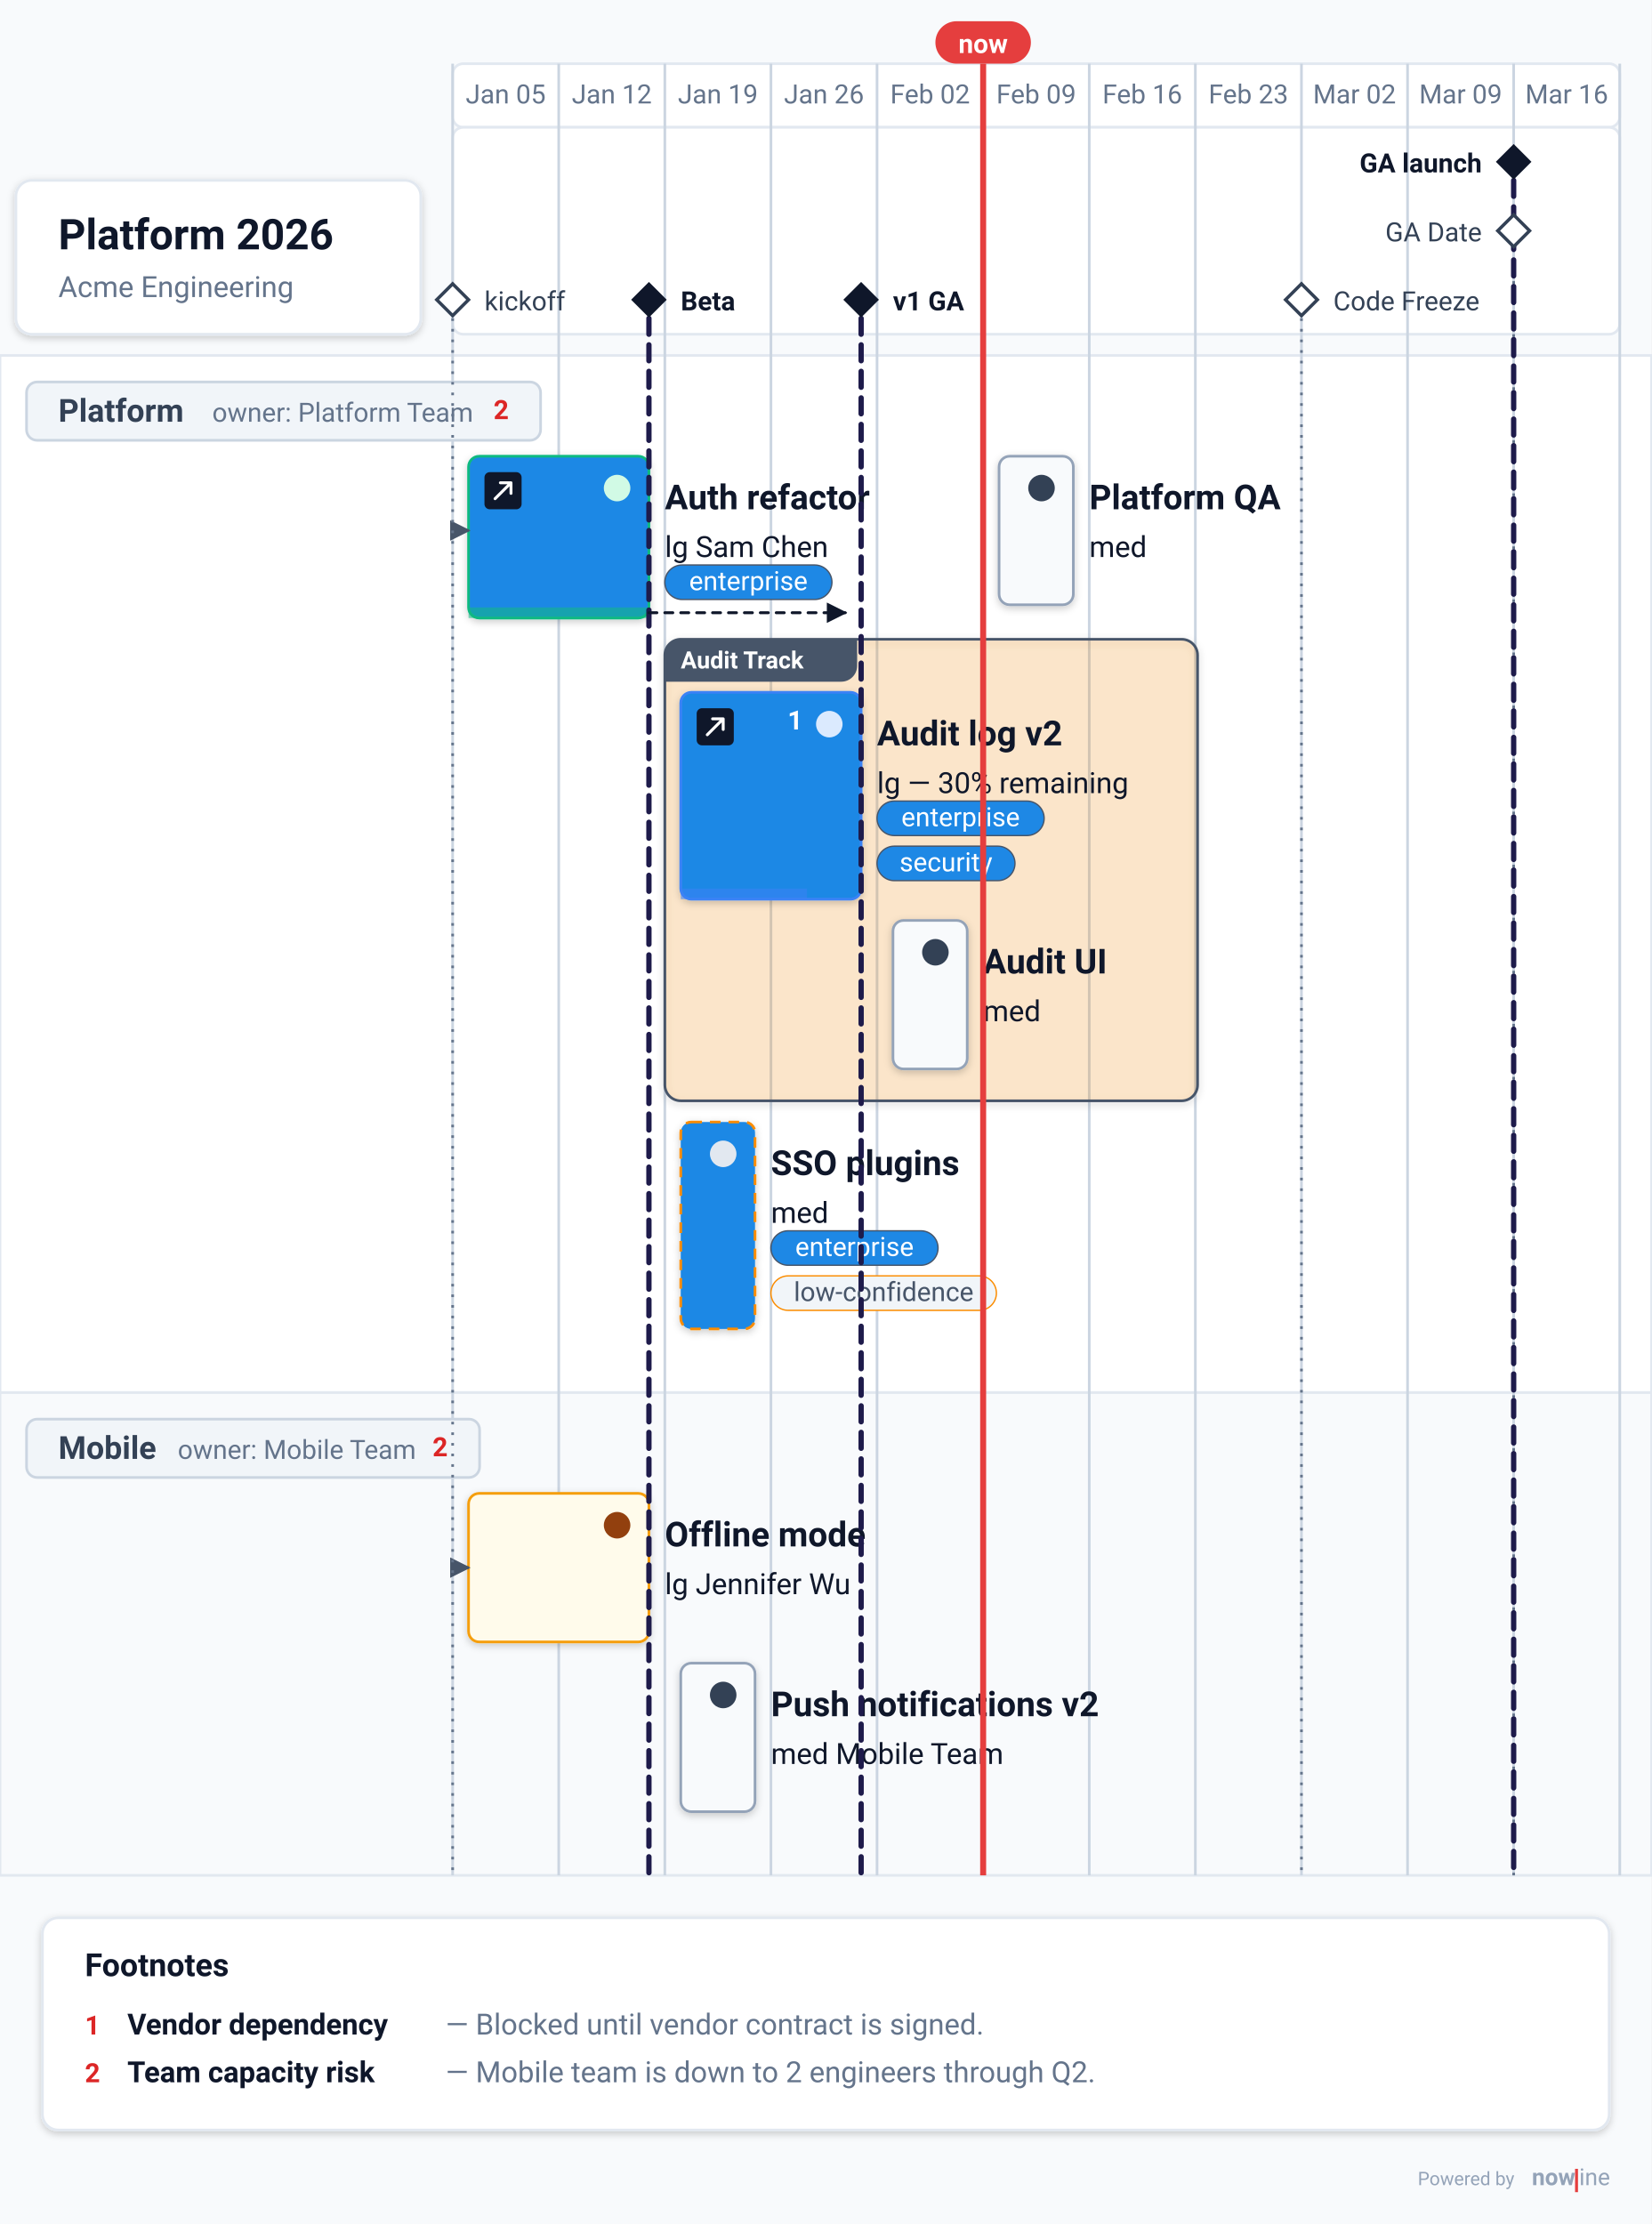
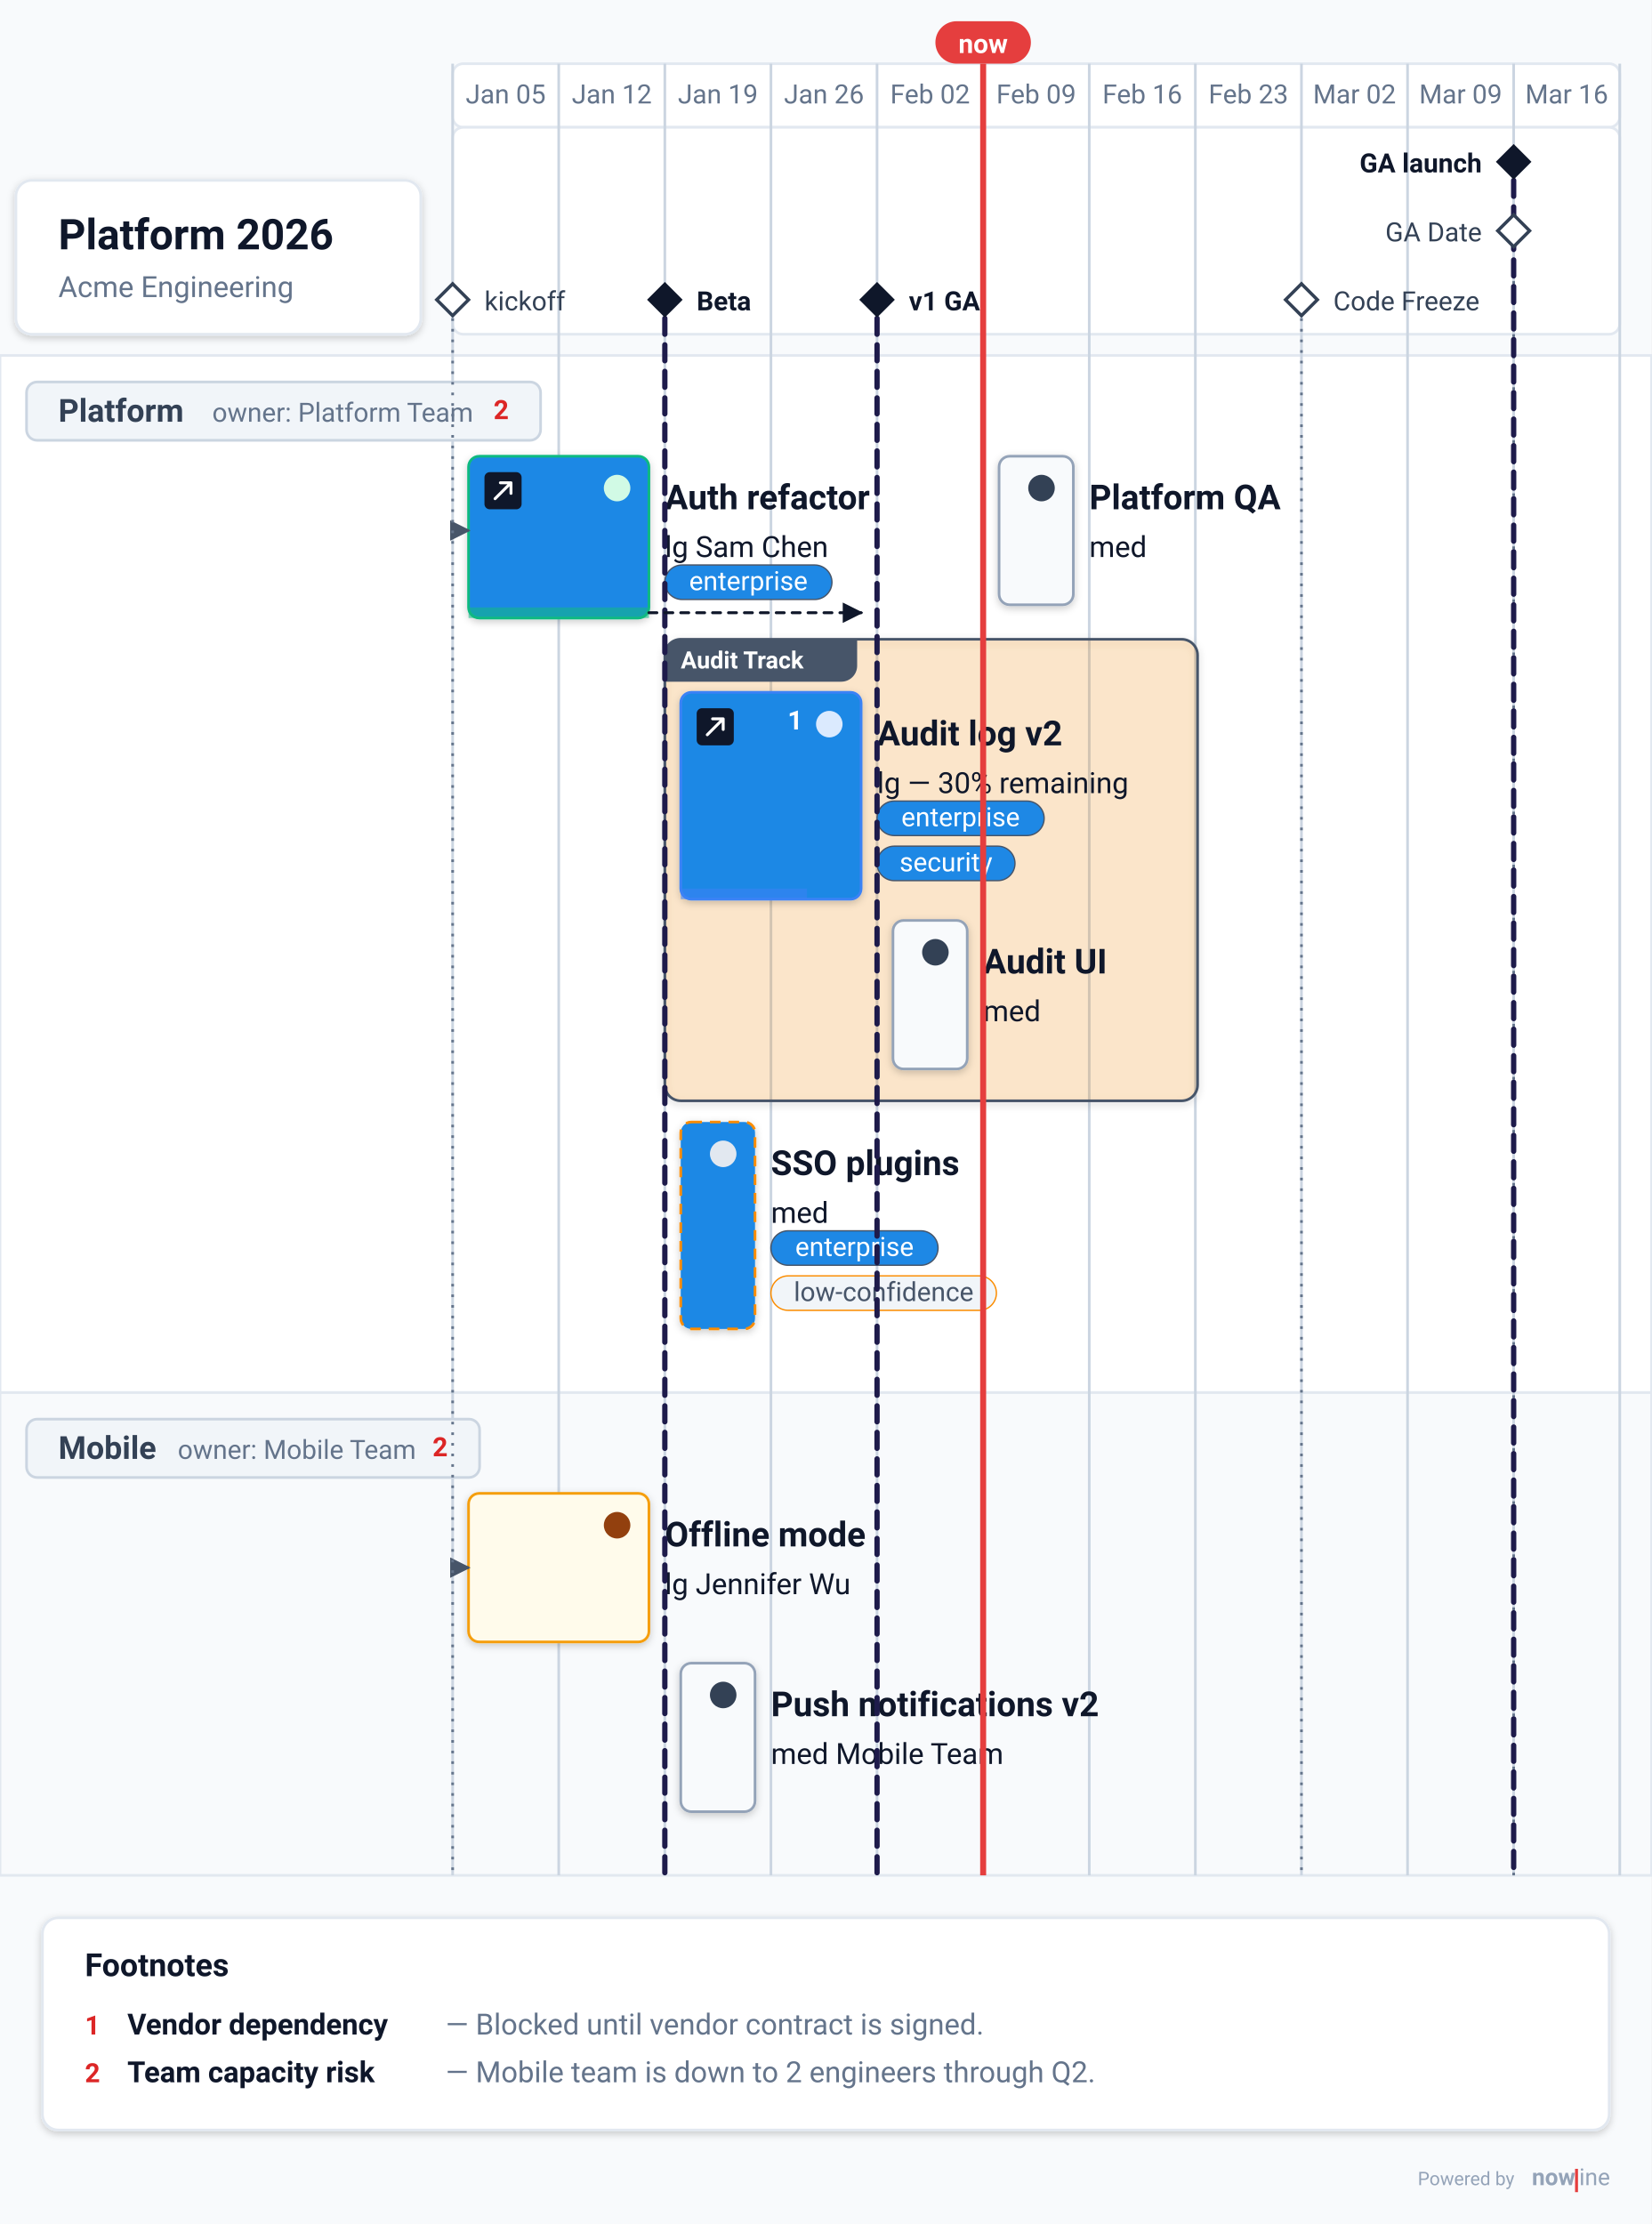
<svg xmlns="http://www.w3.org/2000/svg" data-generator="nowline" data-theme="light" height="838.44" viewBox="0 0 622.64 838.44" width="622.64">
  <defs>
    <filter height="200%" id="nl-0-root-shadow-subtle" width="200%" x="-50%" y="-50%">
      <feGaussianBlur in="SourceAlpha" stdDeviation="1.5" />
      <feOffset dx="0" dy="1" result="offsetblur" />
      <feComponentTransfer>
        <feFuncA type="linear" slope="0.2" />
      </feComponentTransfer>
      <feMerge>
        <feMergeNode />
        <feMergeNode in="SourceGraphic" />
      </feMerge>
    </filter>
    <filter height="200%" id="nl-0-root-shadow-soft" width="200%" x="-50%" y="-50%">
      <feGaussianBlur in="SourceAlpha" stdDeviation="5" />
      <feOffset dx="0" dy="3" result="offsetblur" />
      <feComponentTransfer>
        <feFuncA type="linear" slope="0.3" />
      </feComponentTransfer>
      <feMerge>
        <feMergeNode />
        <feMergeNode in="SourceGraphic" />
      </feMerge>
    </filter>
    <filter height="200%" id="nl-0-root-shadow-hard" width="200%" x="-50%" y="-50%">
      <feGaussianBlur in="SourceAlpha" stdDeviation="0" />
      <feOffset dx="2" dy="2" result="offsetblur" />
      <feComponentTransfer>
        <feFuncA type="linear" slope="0.45" />
      </feComponentTransfer>
      <feMerge>
        <feMergeNode />
        <feMergeNode in="SourceGraphic" />
      </feMerge>
    </filter>
    <marker id="nl-0-root-arrow" viewBox="0 0 10 10" refX="9" refY="5" markerWidth="7" markerHeight="7" orient="auto">
      <path d="M 0 0 L 10 5 L 0 10 z" fill="#475569" />
    </marker>
    <marker id="nl-0-root-arrow-light" viewBox="0 0 10 10" refX="9" refY="5" markerWidth="7" markerHeight="7" orient="auto">
      <path d="M 0 0 L 10 5 L 0 10 z" fill="#94a3b8" />
    </marker>
    <marker id="nl-0-root-arrow-dark" viewBox="0 0 10 10" refX="9" refY="5" markerWidth="7" markerHeight="7" orient="auto">
      <path d="M 0 0 L 10 5 L 0 10 z" fill="#0f172a" />
    </marker>
  </defs>
  <rect fill="#f8fafc" height="838.44" width="622.64" x="0" y="0" />
  <g data-layer="timeline">
    <rect fill="#ffffff" height="24" rx="4" ry="4" stroke="#e2e8f0" stroke-width="1" width="440" x="170.64" y="24" />
    <rect fill="#ffffff" height="78" rx="4" ry="4" stroke="#e2e8f0" stroke-width="1" width="440" x="170.64" y="48" />
    <text fill="#64748b" font-family="system-ui, -apple-system, &quot;Segoe UI&quot;, Roboto, sans-serif" font-size="10" text-anchor="middle" x="190.64" y="39">Jan 05</text>
    <text fill="#64748b" font-family="system-ui, -apple-system, &quot;Segoe UI&quot;, Roboto, sans-serif" font-size="10" text-anchor="middle" x="230.64" y="39">Jan 12</text>
    <text fill="#64748b" font-family="system-ui, -apple-system, &quot;Segoe UI&quot;, Roboto, sans-serif" font-size="10" text-anchor="middle" x="270.64" y="39">Jan 19</text>
    <text fill="#64748b" font-family="system-ui, -apple-system, &quot;Segoe UI&quot;, Roboto, sans-serif" font-size="10" text-anchor="middle" x="310.64" y="39">Jan 26</text>
    <text fill="#64748b" font-family="system-ui, -apple-system, &quot;Segoe UI&quot;, Roboto, sans-serif" font-size="10" text-anchor="middle" x="350.64" y="39">Feb 02</text>
    <text fill="#64748b" font-family="system-ui, -apple-system, &quot;Segoe UI&quot;, Roboto, sans-serif" font-size="10" text-anchor="middle" x="390.64" y="39">Feb 09</text>
    <text fill="#64748b" font-family="system-ui, -apple-system, &quot;Segoe UI&quot;, Roboto, sans-serif" font-size="10" text-anchor="middle" x="430.64" y="39">Feb 16</text>
    <text fill="#64748b" font-family="system-ui, -apple-system, &quot;Segoe UI&quot;, Roboto, sans-serif" font-size="10" text-anchor="middle" x="470.64" y="39">Feb 23</text>
    <text fill="#64748b" font-family="system-ui, -apple-system, &quot;Segoe UI&quot;, Roboto, sans-serif" font-size="10" text-anchor="middle" x="510.64" y="39">Mar 02</text>
    <text fill="#64748b" font-family="system-ui, -apple-system, &quot;Segoe UI&quot;, Roboto, sans-serif" font-size="10" text-anchor="middle" x="550.64" y="39">Mar 09</text>
    <text fill="#64748b" font-family="system-ui, -apple-system, &quot;Segoe UI&quot;, Roboto, sans-serif" font-size="10" text-anchor="middle" x="590.64" y="39">Mar 16</text>
  </g>
  <g data-id="platform" data-layer="swimlane-bg">
    <rect fill="#ffffff" height="391" stroke="#e2e8f0" stroke-width="1" width="622.64" x="0" y="134" />
  </g>
  <g data-id="mobile" data-layer="swimlane-bg">
    <rect fill="#f8fafc" height="182" stroke="#e2e8f0" stroke-width="1" width="622.64" x="0" y="525" />
  </g>
  <g data-layer="grid">
    <line stroke="#cbd5e1" stroke-width="1" x1="170.64" x2="170.64" y1="24" y2="707" />
    <line stroke="#cbd5e1" stroke-width="1" x1="210.64" x2="210.64" y1="24" y2="707" />
    <line stroke="#cbd5e1" stroke-width="1" x1="250.64" x2="250.64" y1="24" y2="707" />
    <line stroke="#cbd5e1" stroke-width="1" x1="290.64" x2="290.64" y1="24" y2="707" />
    <line stroke="#cbd5e1" stroke-width="1" x1="330.64" x2="330.64" y1="24" y2="707" />
    <line stroke="#cbd5e1" stroke-width="1" x1="370.64" x2="370.64" y1="24" y2="707" />
    <line stroke="#cbd5e1" stroke-width="1" x1="410.64" x2="410.64" y1="24" y2="707" />
    <line stroke="#cbd5e1" stroke-width="1" x1="450.64" x2="450.64" y1="24" y2="707" />
    <line stroke="#cbd5e1" stroke-width="1" x1="490.64" x2="490.64" y1="24" y2="707" />
    <line stroke="#cbd5e1" stroke-width="1" x1="530.64" x2="530.64" y1="24" y2="707" />
    <line stroke="#cbd5e1" stroke-width="1" x1="570.64" x2="570.64" y1="24" y2="707" />
    <line stroke="#cbd5e1" stroke-width="1" x1="610.64" x2="610.64" y1="24" y2="707" />
  </g>
  <g data-id="platform" data-layer="swimlane">
    <rect fill="#f1f5f9" height="22" rx="4" ry="4" stroke="#cbd5e1" stroke-width="1" width="193.8" x="10" y="144" />
    <text fill="#334155" font-family="system-ui, -apple-system, &quot;Segoe UI&quot;, Roboto, sans-serif" font-size="12" font-weight="600" x="22" y="159">Platform</text>
    <text fill="#64748b" font-family="system-ui, -apple-system, &quot;Segoe UI&quot;, Roboto, sans-serif" font-size="10" x="80" y="159">owner: Platform Team</text>
    <text fill="#dc2626" font-family="system-ui, -apple-system, &quot;Segoe UI&quot;, Roboto, sans-serif" font-size="10" font-weight="700" text-anchor="end" x="191.8" y="158">2</text>
    <g data-id="auth-refactor" data-layer="item">
      <rect fill="#1e88e5" filter="url(#nl-0-root-shadow-subtle)" height="61" rx="4" ry="4" stroke="#10b981" stroke-width="1" width="68" x="176.64" y="172" />
      <rect fill="#10b981" height="4" opacity="0.55" width="68" x="176.64" y="229" />
      <circle cx="232.64" cy="184" fill="#d1fae5" r="5" />
      <text fill="#0f172a" font-family="system-ui, -apple-system, &quot;Segoe UI&quot;, Roboto, sans-serif" font-size="13" font-weight="600" x="250.64" y="192">Auth refactor</text>
      <text fill="#0f172a" font-family="system-ui, -apple-system, &quot;Segoe UI&quot;, Roboto, sans-serif" font-size="11" x="250.64" y="210">lg Sam Chen</text>
      <a href="https://github.com/acme/auth/issues/123" rel="noopener" target="_blank">
        <rect fill="#0f172a" height="14" rx="2" ry="2" width="14" x="182.64" y="178" />
        <path d="M186.64 188 L192.64 182 M188.64 182 H192.64 V186" fill="none" stroke="#ffffff" stroke-linecap="round" stroke-linejoin="round" stroke-width="1.1" />
      </a>
      <rect fill="#1e88e5" height="13" rx="6.5" ry="6.5" stroke="#475569" stroke-width="0.5" width="63" x="250.64" y="213" />
      <text fill="#ffffff" font-family="system-ui, -apple-system, &quot;Segoe UI&quot;, Roboto, sans-serif" font-size="10" font-style="normal" font-weight="400" text-anchor="middle" x="282.14" y="222.5">enterprise</text>
    </g>
    <g data-layer="parallel">
      <g data-id="audit-track" data-layer="group">
        <rect fill="#fb8c00" fill-opacity="0.18" filter="url(#nl-0-root-shadow-subtle)" height="174" rx="6" ry="6" stroke="#475569" stroke-width="1" width="200.84" x="250.64" y="241" />
        <path d="M256.64 241H323.14V251A6 6 0 0 1 317.14 257H250.64V247A6 6 0 0 1 256.64 241Z" fill="#475569" />
        <text fill="#ffffff" font-family="system-ui, -apple-system, &quot;Segoe UI&quot;, Roboto, sans-serif" font-size="9" font-weight="600" x="256.64" y="252">Audit Track</text>
        <g data-id="audit-log" data-layer="item">
          <rect fill="#1e88e5" filter="url(#nl-0-root-shadow-subtle)" height="78" rx="4" ry="4" stroke="#3b82f6" stroke-width="1" width="68" x="256.64" y="261" />
          <rect fill="#3b82f6" height="4" opacity="0.55" width="47.6" x="256.64" y="335" />
          <circle cx="312.64" cy="273" fill="#dbeafe" r="5" />
          <text fill="#0f172a" font-family="system-ui, -apple-system, &quot;Segoe UI&quot;, Roboto, sans-serif" font-size="13" font-weight="600" x="330.64" y="281">Audit log v2</text>
          <text fill="#0f172a" font-family="system-ui, -apple-system, &quot;Segoe UI&quot;, Roboto, sans-serif" font-size="11" x="330.64" y="299">lg — 30% remaining</text>
          <text fill="#ffffff" font-family="system-ui, -apple-system, &quot;Segoe UI&quot;, Roboto, sans-serif" font-size="10" font-weight="700" text-anchor="end" x="302.64" y="275">1</text>
          <a href="https://wiki.acme.com/audit" rel="noopener" target="_blank">
            <rect fill="#0f172a" height="14" rx="2" ry="2" width="14" x="262.64" y="267" />
            <path d="M266.64 277 L272.64 271 M268.64 271 H272.64 V275" fill="none" stroke="#ffffff" stroke-linecap="round" stroke-linejoin="round" stroke-width="1.1" />
          </a>
          <rect fill="#1e88e5" height="13" rx="6.5" ry="6.5" stroke="#475569" stroke-width="0.5" width="63" x="330.64" y="302" />
          <text fill="#ffffff" font-family="system-ui, -apple-system, &quot;Segoe UI&quot;, Roboto, sans-serif" font-size="10" font-style="normal" font-weight="400" text-anchor="middle" x="362.14" y="311.5">enterprise</text>
          <rect fill="#1e88e5" height="13" rx="6.5" ry="6.5" stroke="#475569" stroke-width="0.5" width="52" x="330.64" y="319" />
          <text fill="#ffffff" font-family="system-ui, -apple-system, &quot;Segoe UI&quot;, Roboto, sans-serif" font-size="10" font-style="normal" font-weight="400" text-anchor="middle" x="356.64" y="328.5">security</text>
        </g>
        <g data-id="audit-ui" data-layer="item">
          <rect fill="#f8fafc" filter="url(#nl-0-root-shadow-subtle)" height="56" rx="4" ry="4" stroke="#94a3b8" stroke-width="1" width="28" x="336.64" y="347" />
          <circle cx="352.64" cy="359" fill="#334155" r="5" />
          <text fill="#0f172a" font-family="system-ui, -apple-system, &quot;Segoe UI&quot;, Roboto, sans-serif" font-size="13" font-weight="600" x="370.64" y="367">Audit UI</text>
          <text fill="#0f172a" font-family="system-ui, -apple-system, &quot;Segoe UI&quot;, Roboto, sans-serif" font-size="11" x="370.64" y="385">med</text>
        </g>
      </g>
      <g data-id="sso" data-layer="item">
        <rect fill="#1e88e5" filter="url(#nl-0-root-shadow-subtle)" height="78" rx="4" ry="4" stroke="#fb8c00" stroke-dasharray="4 3" stroke-width="1" width="28" x="256.64" y="423" />
        <circle cx="272.64" cy="435" fill="#e2e8f0" r="5" />
        <text fill="#0f172a" font-family="system-ui, -apple-system, &quot;Segoe UI&quot;, Roboto, sans-serif" font-size="13" font-weight="600" x="290.64" y="443">SSO plugins</text>
        <text fill="#0f172a" font-family="system-ui, -apple-system, &quot;Segoe UI&quot;, Roboto, sans-serif" font-size="11" x="290.64" y="461">med</text>
        <rect fill="#1e88e5" height="13" rx="6.5" ry="6.5" stroke="#475569" stroke-width="0.5" width="63" x="290.64" y="464" />
        <text fill="#ffffff" font-family="system-ui, -apple-system, &quot;Segoe UI&quot;, Roboto, sans-serif" font-size="10" font-style="normal" font-weight="400" text-anchor="middle" x="322.14" y="473.5">enterprise</text>
        <rect fill="#f1f5f9" height="13" rx="6.5" ry="6.5" stroke="#fb8c00" stroke-width="0.5" width="85" x="290.64" y="481" />
        <text fill="#475569" font-family="system-ui, -apple-system, &quot;Segoe UI&quot;, Roboto, sans-serif" font-size="10" font-style="normal" font-weight="400" text-anchor="middle" x="333.14" y="490.5">low-confidence</text>
      </g>
    </g>
    <g data-id="platform-qa" data-layer="item">
      <rect fill="#f8fafc" filter="url(#nl-0-root-shadow-subtle)" height="56" rx="4" ry="4" stroke="#94a3b8" stroke-width="1" width="28" x="376.64" y="172" />
      <circle cx="392.64" cy="184" fill="#334155" r="5" />
      <text fill="#0f172a" font-family="system-ui, -apple-system, &quot;Segoe UI&quot;, Roboto, sans-serif" font-size="13" font-weight="600" x="410.64" y="192">Platform QA</text>
      <text fill="#0f172a" font-family="system-ui, -apple-system, &quot;Segoe UI&quot;, Roboto, sans-serif" font-size="11" x="410.64" y="210">med</text>
    </g>
  </g>
  <g data-id="mobile" data-layer="swimlane">
    <rect fill="#f1f5f9" height="22" rx="4" ry="4" stroke="#cbd5e1" stroke-width="1" width="170.8" x="10" y="535" />
    <text fill="#334155" font-family="system-ui, -apple-system, &quot;Segoe UI&quot;, Roboto, sans-serif" font-size="12" font-weight="600" x="22" y="550">Mobile</text>
    <text fill="#64748b" font-family="system-ui, -apple-system, &quot;Segoe UI&quot;, Roboto, sans-serif" font-size="10" x="67" y="550">owner: Mobile Team</text>
    <text fill="#dc2626" font-family="system-ui, -apple-system, &quot;Segoe UI&quot;, Roboto, sans-serif" font-size="10" font-weight="700" text-anchor="end" x="168.8" y="549">2</text>
    <g data-id="offline" data-layer="item">
      <rect fill="#fffbeb" filter="url(#nl-0-root-shadow-subtle)" height="56" rx="4" ry="4" stroke="#f59e0b" stroke-width="1" width="68" x="176.64" y="563" />
      <circle cx="232.64" cy="575" fill="#92400e" r="5" />
      <text fill="#0f172a" font-family="system-ui, -apple-system, &quot;Segoe UI&quot;, Roboto, sans-serif" font-size="13" font-weight="600" x="250.64" y="583">Offline mode</text>
      <text fill="#0f172a" font-family="system-ui, -apple-system, &quot;Segoe UI&quot;, Roboto, sans-serif" font-size="11" x="250.64" y="601">lg Jennifer Wu</text>
    </g>
    <g data-id="push-v2" data-layer="item">
      <rect fill="#f8fafc" filter="url(#nl-0-root-shadow-subtle)" height="56" rx="4" ry="4" stroke="#94a3b8" stroke-width="1" width="28" x="256.64" y="627" />
      <circle cx="272.64" cy="639" fill="#334155" r="5" />
      <text fill="#0f172a" font-family="system-ui, -apple-system, &quot;Segoe UI&quot;, Roboto, sans-serif" font-size="13" font-weight="600" x="290.64" y="647">Push notifications v2</text>
      <text fill="#0f172a" font-family="system-ui, -apple-system, &quot;Segoe UI&quot;, Roboto, sans-serif" font-size="11" x="290.64" y="665">med Mobile Team</text>
    </g>
  </g>
  <path d="M170.64 200 L176.64 200" fill="none" marker-end="url(#nl-0-root-arrow)" stroke="#475569" stroke-linejoin="round" stroke-width="1.1" />
  <path d="M170.64 591 L176.64 591" fill="none" marker-end="url(#nl-0-root-arrow)" stroke="#475569" stroke-linejoin="round" stroke-width="1.1" />
  <line stroke="#64748b" stroke-dasharray="1 3" stroke-width="1" x1="170.64" x2="170.64" y1="120" y2="707" />
  <line stroke="#64748b" stroke-dasharray="1 3" stroke-width="1" x1="490.64" x2="490.64" y1="120" y2="707" />
  <line stroke="#64748b" stroke-dasharray="1 3" stroke-width="1" x1="570.64" x2="570.64" y1="94" y2="707" />
-   <line stroke="#1e1b4b" stroke-dasharray="6 4" stroke-linecap="round" stroke-width="2" x1="244.64" x2="244.64" y1="120" y2="707" />
-   <line stroke="#1e1b4b" stroke-dasharray="6 4" stroke-linecap="round" stroke-width="2" x1="324.64" x2="324.64" y1="120" y2="707" />
-   <path d="M244.64 231 H318.64" fill="none" marker-end="url(#nl-0-root-arrow-dark)" stroke="#0f172a" stroke-dasharray="3 3" stroke-linecap="round" stroke-width="1.1" />
+   <line stroke="#1e1b4b" stroke-dasharray="6 4" stroke-linecap="round" stroke-width="2" x1="250.64" x2="250.64" y1="120" y2="707" />
+   <line stroke="#1e1b4b" stroke-dasharray="6 4" stroke-linecap="round" stroke-width="2" x1="330.64" x2="330.64" y1="120" y2="707" />
+   <path d="M244.64 231 H324.64" fill="none" marker-end="url(#nl-0-root-arrow-dark)" stroke="#0f172a" stroke-dasharray="3 3" stroke-linecap="round" stroke-width="1.1" />
  <line stroke="#1e1b4b" stroke-dasharray="6 4" stroke-linecap="round" stroke-width="2" x1="570.64" x2="570.64" y1="68" y2="707" />
  <g data-id="kickoff" data-layer="anchor">
    <path d="M170.64 107 L176.64 113 L170.64 119 L164.64 113 Z" fill="#ffffff" stroke="#334155" stroke-width="1.25" />
    <text fill="#334155" font-family="system-ui, -apple-system, &quot;Segoe UI&quot;, Roboto, sans-serif" font-size="10" x="182.64" y="117">kickoff</text>
  </g>
  <g data-id="code-freeze" data-layer="anchor">
    <path d="M490.64 107 L496.64 113 L490.64 119 L484.64 113 Z" fill="#ffffff" stroke="#334155" stroke-width="1.25" />
    <text fill="#334155" font-family="system-ui, -apple-system, &quot;Segoe UI&quot;, Roboto, sans-serif" font-size="10" x="502.64" y="117">Code Freeze</text>
  </g>
  <g data-id="ga-date" data-layer="anchor">
    <path d="M570.64 81 L576.64 87 L570.64 93 L564.64 87 Z" fill="#ffffff" stroke="#334155" stroke-width="1.25" />
    <text fill="#334155" font-family="system-ui, -apple-system, &quot;Segoe UI&quot;, Roboto, sans-serif" font-size="10" text-anchor="end" x="558.64" y="91">GA Date</text>
  </g>
  <g data-id="beta" data-layer="milestone">
-     <path d="M244.64 107 L250.64 113 L244.64 119 L238.64 113 Z" fill="#0f172a" stroke="#0f172a" stroke-width="1" />
-     <text fill="#0f172a" font-family="system-ui, -apple-system, &quot;Segoe UI&quot;, Roboto, sans-serif" font-size="10" font-weight="600" x="256.64" y="117">Beta</text>
+     <path d="M250.64 107 L256.64 113 L250.64 119 L244.64 113 Z" fill="#0f172a" stroke="#0f172a" stroke-width="1" />
+     <text fill="#0f172a" font-family="system-ui, -apple-system, &quot;Segoe UI&quot;, Roboto, sans-serif" font-size="10" font-weight="600" x="262.64" y="117">Beta</text>
  </g>
  <g data-id="v1-ga" data-layer="milestone">
-     <path d="M324.64 107 L330.64 113 L324.64 119 L318.64 113 Z" fill="#0f172a" stroke="#0f172a" stroke-width="1" />
-     <text fill="#0f172a" font-family="system-ui, -apple-system, &quot;Segoe UI&quot;, Roboto, sans-serif" font-size="10" font-weight="600" x="336.64" y="117">v1 GA</text>
+     <path d="M330.64 107 L336.64 113 L330.64 119 L324.64 113 Z" fill="#0f172a" stroke="#0f172a" stroke-width="1" />
+     <text fill="#0f172a" font-family="system-ui, -apple-system, &quot;Segoe UI&quot;, Roboto, sans-serif" font-size="10" font-weight="600" x="342.64" y="117">v1 GA</text>
  </g>
  <g data-id="ga-launch" data-layer="milestone">
    <path d="M570.64 55 L576.64 61 L570.64 67 L564.64 61 Z" fill="#0f172a" stroke="#0f172a" stroke-width="1" />
    <text fill="#0f172a" font-family="system-ui, -apple-system, &quot;Segoe UI&quot;, Roboto, sans-serif" font-size="10" font-weight="600" text-anchor="end" x="558.64" y="65">GA launch</text>
  </g>
  <g data-layer="nowline">
    <line stroke="#e53e3e" stroke-width="2.25" x1="370.64" x2="370.64" y1="24" y2="707" />
    <rect fill="#e53e3e" height="16" rx="8" ry="8" width="36" x="352.64" y="8" />
    <text fill="#ffffff" font-family="system-ui, -apple-system, &quot;Segoe UI&quot;, Roboto, sans-serif" font-size="10" font-weight="700" text-anchor="middle" x="370.64" y="20">now</text>
  </g>
  <g data-layer="footnotes">
    <rect fill="#ffffff" filter="url(#nl-0-root-shadow-subtle)" height="80" rx="6" ry="6" stroke="#e2e8f0" stroke-width="1" width="590.64" x="16" y="723" />
    <text fill="#0f172a" font-family="system-ui, -apple-system, &quot;Segoe UI&quot;, Roboto, sans-serif" font-size="12" font-weight="700" x="32" y="745">Footnotes</text>
    <text fill="#dc2626" font-family="system-ui, -apple-system, &quot;Segoe UI&quot;, Roboto, sans-serif" font-size="10" font-weight="700" x="32" y="767">1</text>
    <text fill="#0f172a" font-family="system-ui, -apple-system, &quot;Segoe UI&quot;, Roboto, sans-serif" font-size="11" font-weight="600" x="48" y="767">Vendor dependency</text>
    <text fill="#64748b" font-family="system-ui, -apple-system, &quot;Segoe UI&quot;, Roboto, sans-serif" font-size="11" x="168" y="767">— Blocked until vendor contract is signed.</text>
    <text fill="#dc2626" font-family="system-ui, -apple-system, &quot;Segoe UI&quot;, Roboto, sans-serif" font-size="10" font-weight="700" x="32" y="785">2</text>
    <text fill="#0f172a" font-family="system-ui, -apple-system, &quot;Segoe UI&quot;, Roboto, sans-serif" font-size="11" font-weight="600" x="48" y="785">Team capacity risk</text>
    <text fill="#64748b" font-family="system-ui, -apple-system, &quot;Segoe UI&quot;, Roboto, sans-serif" font-size="11" x="168" y="785">— Mobile team is down to 2 engineers through Q2.</text>
  </g>
  <g data-id="nl-0-root-header" data-layer="header">
    <rect fill="#ffffff" filter="url(#nl-0-root-shadow-subtle)" height="58" rx="6" ry="6" stroke="#e2e8f0" stroke-width="1" width="152.64" x="6" y="68" />
    <text fill="#0f172a" font-family="system-ui, -apple-system, &quot;Segoe UI&quot;, Roboto, sans-serif" font-size="16" font-weight="600" x="22" y="94">Platform 2026</text>
    <text fill="#64748b" font-family="system-ui, -apple-system, &quot;Segoe UI&quot;, Roboto, sans-serif" font-size="11" x="22" y="112">Acme Engineering</text>
  </g>
  <a aria-label="Powered by nowline" href="https://nowline.io" rel="noopener" target="_blank">
    <g data-layer="attribution">
      <g transform="translate(534.48 815) scale(0.22)">
        <text fill="#94a3b8" font-family="system-ui, -apple-system, &quot;Segoe UI&quot;, Roboto, sans-serif" font-size="32" font-weight="400" x="0" y="40">Powered by</text>
        <text fill="#94a3b8" font-family="system-ui, -apple-system, &quot;Segoe UI&quot;, Roboto, sans-serif" font-size="40" font-weight="700" x="195.6" y="40">now</text>
        <rect fill="#e53e3e" height="40" width="5" x="269.6" y="12" />
        <text fill="#94a3b8" font-family="system-ui, -apple-system, &quot;Segoe UI&quot;, Roboto, sans-serif" font-size="40" font-weight="400" x="276.6" y="40">ine</text>
      </g>
    </g>
  </a>
</svg>
